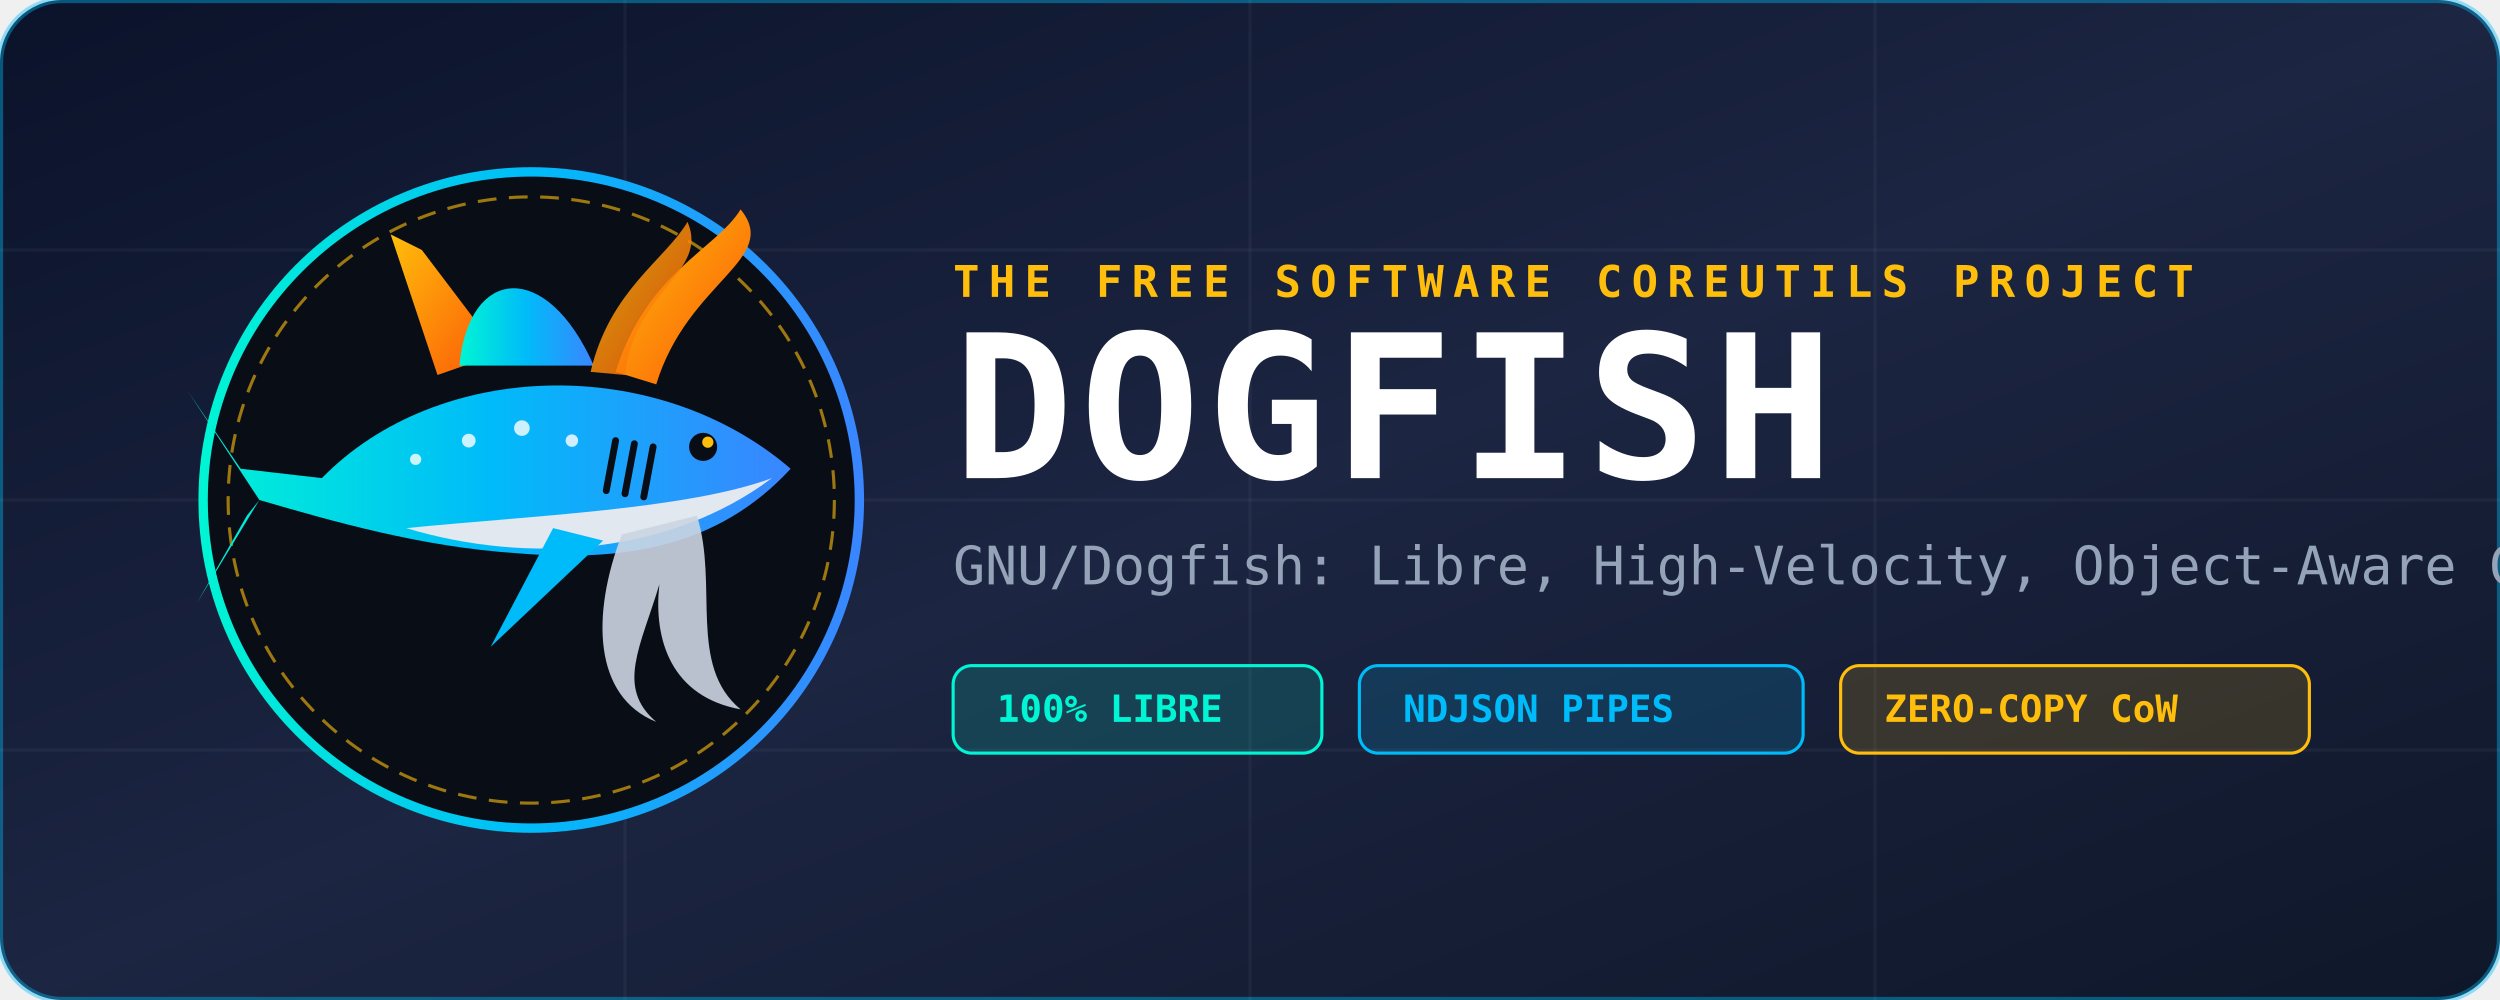
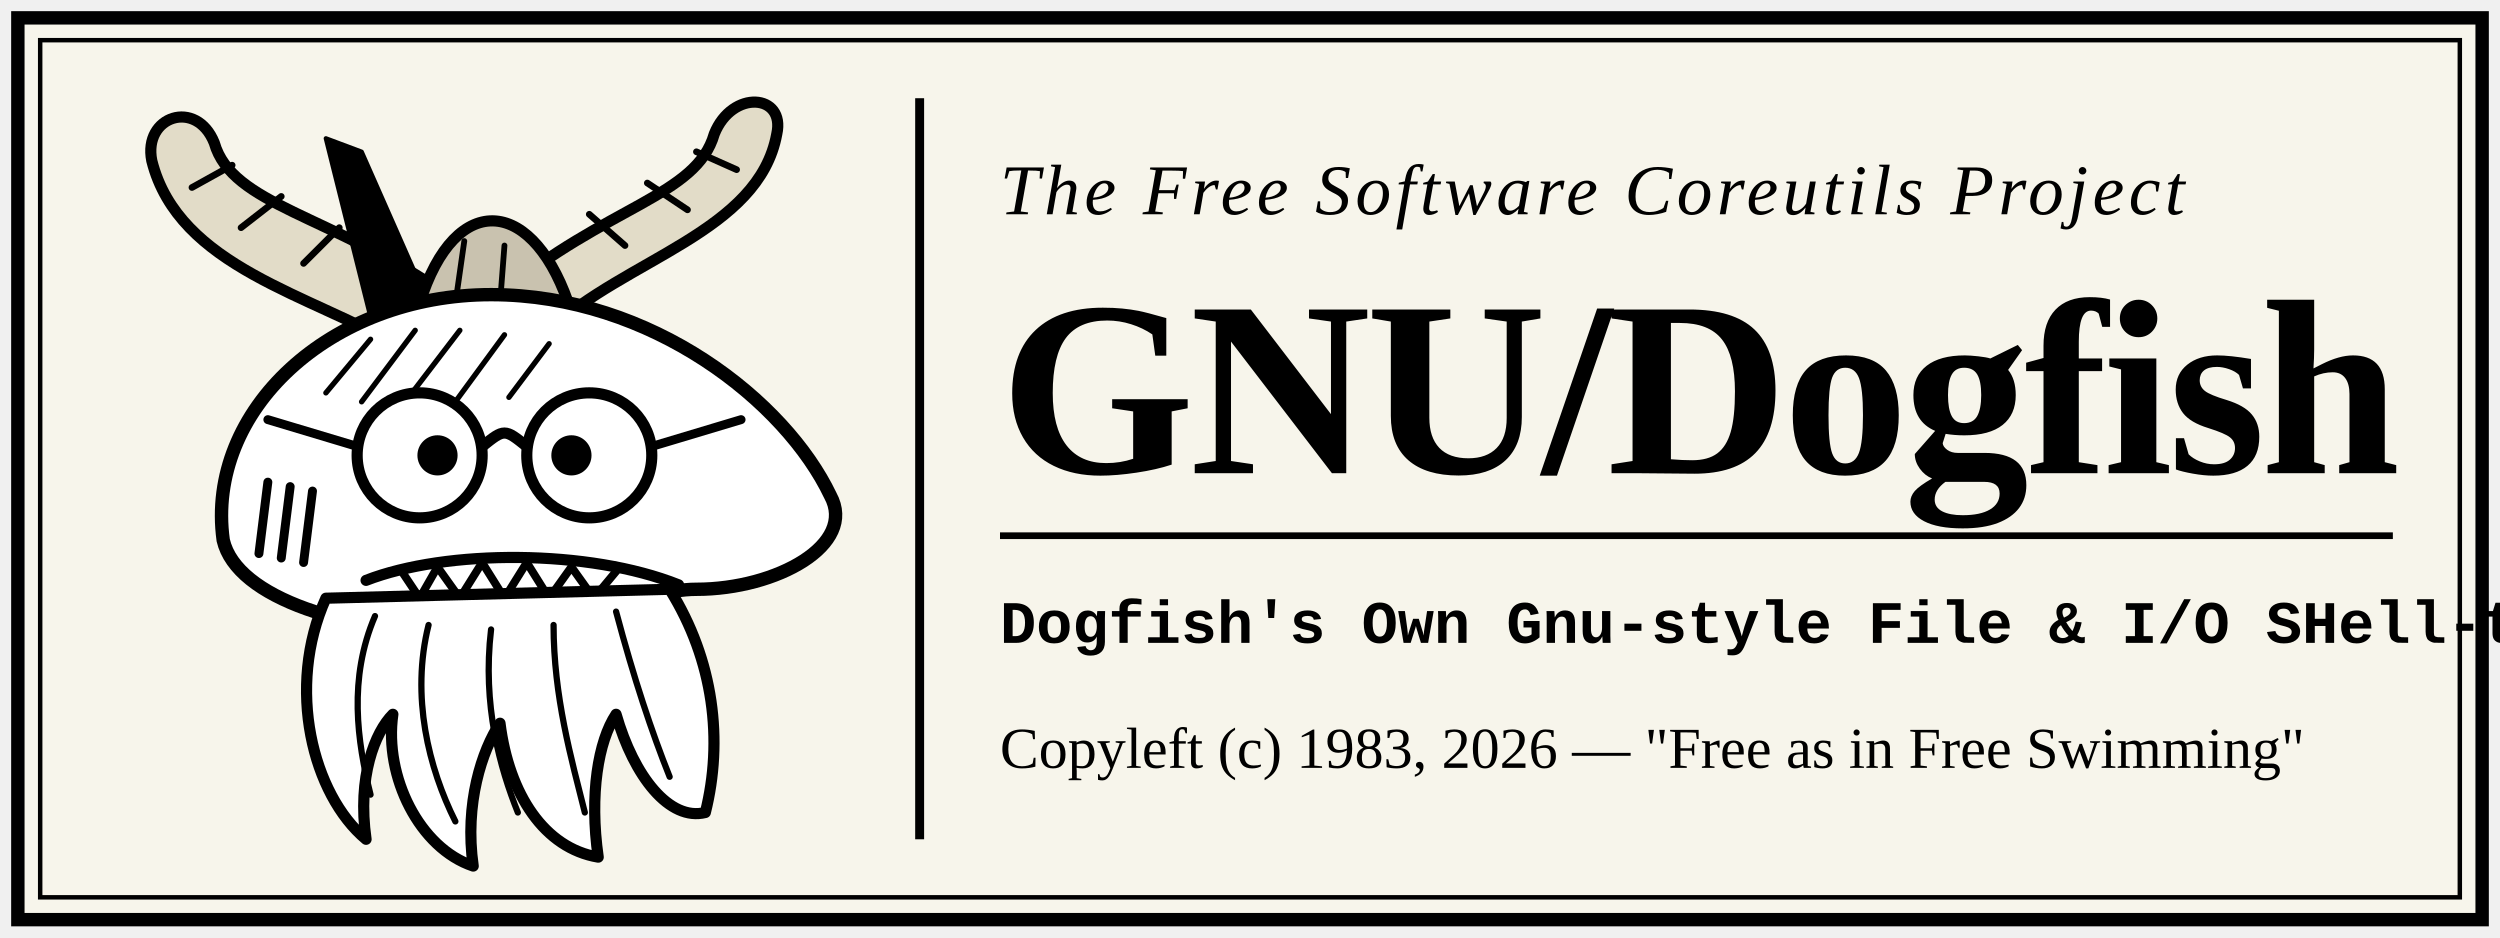
- <svg xmlns="http://www.w3.org/2000/svg" viewBox="0 0 800 320" width="100%" height="100%">
-   <defs>
-     <linearGradient id="bgGrad" x1="0%" y1="0%" x2="100%" y2="100%">
-       <stop offset="0%" stop-color="#0b132b" />
-       <stop offset="50%" stop-color="#1c2541" />
-       <stop offset="100%" stop-color="#0f172a" />
-     </linearGradient>
-     <linearGradient id="sharkGrad" x1="0%" y1="0%" x2="100%" y2="0%">
-       <stop offset="0%" stop-color="#00f5d4" />
-       <stop offset="50%" stop-color="#00bbf9" />
-       <stop offset="100%" stop-color="#3a86ff" />
-     </linearGradient>
-     <linearGradient id="hornGrad" x1="0%" y1="0%" x2="100%" y2="100%">
-       <stop offset="0%" stop-color="#ffbe0b" />
-       <stop offset="100%" stop-color="#fb5607" />
-     </linearGradient>
-   </defs>
-   <rect width="800" height="320" rx="20" fill="url(#bgGrad)" stroke="#00bbf9" stroke-width="2" stroke-opacity="0.4" />
-   <g stroke="#ffffff" stroke-opacity="0.04" stroke-width="1">
-     <line x1="0" y1="80" x2="800" y2="80" />
-     <line x1="0" y1="160" x2="800" y2="160" />
-     <line x1="0" y1="240" x2="800" y2="240" />
-     <line x1="200" y1="0" x2="200" y2="320" />
-     <line x1="400" y1="0" x2="400" y2="320" />
-     <line x1="600" y1="0" x2="600" y2="320" />
+ <svg xmlns="http://www.w3.org/2000/svg" viewBox="0 0 560 210" width="560" height="210">
+   <rect x="4" y="4" width="552" height="202" fill="#f7f5eb" stroke="#000000" stroke-width="3" />
+   <rect x="9" y="9" width="542" height="192" fill="none" stroke="#000000" stroke-width="1" />
+   <g transform="translate(18, 16)" stroke="#000000" stroke-linecap="round" stroke-linejoin="round">
+     <path d="M 72 62 C 52 50, 22 44, 16 20 C 14 10, 26 6, 30 16 C 34 30, 56 32, 82 50 Z" fill="#e2dcc8" stroke-width="2.5" />
+     <path d="M 105 58 C 122 42, 152 36, 156 14 C 158 5, 146 4, 142 14 C 138 28, 118 30, 94 50 Z" fill="#e2dcc8" stroke-width="2.5" />
+     <line x1="25" y1="26" x2="34" y2="21" stroke-width="1.5" />
+     <line x1="36" y1="35" x2="45" y2="28" stroke-width="1.5" />
+     <line x1="50" y1="43" x2="58" y2="35" stroke-width="1.5" />
+     <line x1="147" y1="22" x2="138" y2="18" stroke-width="1.5" />
+     <line x1="136" y1="31" x2="127" y2="25" stroke-width="1.5" />
+     <line x1="122" y1="39" x2="114" y2="32" stroke-width="1.5" />
+     <path d="M 65 55 L 55 15 L 63 18 L 78 52 Z" fill="#000000" />
+     <path d="M 76 52 C 84 26, 102 28, 110 54 Z" fill="#c9c2af" stroke-width="2.5" />
+     <line x1="86" y1="38" x2="84" y2="52" stroke-width="1.3" />
+     <line x1="95" y1="39" x2="94" y2="52" stroke-width="1.3" />
+     <path d="M 32 105 C 28 76, 56 50, 92 50 C 128 50, 158 74, 168 95 C 174 106, 156 116, 138 116 C 125 116, 112 126, 88 126 C 60 126, 35 118, 32 105 Z" fill="#ffffff" stroke-width="3" />
+     <line x1="65" y1="60" x2="55" y2="72" stroke-width="1.2" />
+     <line x1="75" y1="58" x2="63" y2="74" stroke-width="1.2" />
+     <line x1="85" y1="58" x2="72" y2="75" stroke-width="1.2" />
+     <line x1="95" y1="59" x2="84" y2="74" stroke-width="1.2" />
+     <line x1="105" y1="61" x2="96" y2="73" stroke-width="1.2" />
+     <circle cx="76" cy="86" r="14" fill="#ffffff" stroke-width="2.5" />
+     <circle cx="114" cy="86" r="14" fill="#ffffff" stroke-width="2.5" />
+     <path d="M 90 84 C 95 80, 95 80, 100 84" fill="none" stroke-width="2.5" />
+     <line x1="62" y1="84" x2="42" y2="78" stroke-width="2" />
+     <line x1="128" y1="84" x2="148" y2="78" stroke-width="2" />
+     <circle cx="80" cy="86" r="4" fill="#000000" />
+     <circle cx="110" cy="86" r="4" fill="#000000" />
+     <path d="M 66 96 C 72 101, 82 101, 86 96" fill="none" stroke-width="1.3" />
+     <path d="M 104 96 C 110 101, 120 101, 124 96" fill="none" stroke-width="1.3" />
+     <path d="M 64 114 C 82 107, 114 107, 134 115" fill="none" stroke-width="2.5" />
+     <polyline points="72,112 76,118 80,111 85,118 90,110 95,118 100,110 105,118 110,111 115,118 120,112" fill="none" stroke-width="1.8" />
+     <line x1="42" y1="92" x2="40" y2="108" stroke-width="2" />
+     <line x1="47" y1="93" x2="45" y2="109" stroke-width="2" />
+     <line x1="52" y1="94" x2="50" y2="110" stroke-width="2" />
+     <path d="M 55 118 C 46 138, 52 162, 64 172 C 62 158, 66 148, 70 144 C 68 158, 76 174, 88 178 C 86 164, 90 152, 94 146 C 96 162, 104 174, 116 176 C 114 162, 116 150, 120 144 C 124 158, 132 168, 140 166 C 144 150, 142 132, 132 116 Z" fill="#ffffff" stroke-width="2.5" />
+     <path d="M 66 122 C 60 136, 62 150, 65 162" fill="none" stroke-width="1.4" />
+     <path d="M 78 124 C 74 140, 78 156, 84 168" fill="none" stroke-width="1.4" />
+     <path d="M 92 125 C 90 142, 94 156, 98 166" fill="none" stroke-width="1.4" />
+     <path d="M 106 124 C 106 140, 110 154, 113 166" fill="none" stroke-width="1.4" />
+     <path d="M 120 121 C 124 136, 128 148, 132 158" fill="none" stroke-width="1.4" />
  </g>
-   <g transform="translate(55, 45)">
-     <circle cx="115" cy="115" r="105" fill="#090d16" stroke="url(#sharkGrad)" stroke-width="3" />
-     <circle cx="115" cy="115" r="97" fill="none" stroke="#ffbe0b" stroke-width="1" stroke-dasharray="6,4" stroke-opacity="0.6" />
-     <path d="M 85 75 L 70 30 L 80 35 L 105 68 Z" fill="url(#hornGrad)" />
-     <path d="M 92 72 C 95 40, 120 38, 135 72 Z" fill="url(#sharkGrad)" />
-     <path d="M 155 78 C 165 45, 195 38, 182 22 C 174 35, 152 42, 142 74 Z" fill="url(#hornGrad)" />
-     <path d="M 145 75 C 148 48, 172 42, 165 26 C 158 38, 140 48, 134 74 Z" fill="url(#hornGrad)" opacity="0.85" />
-     <path d="M 28 115 L 5 80 L 22 105 L 48 108 C 85 70, 155 68, 198 105 C 175 130, 145 135, 110 132 C 80 130, 52 122, 28 115 L 8 148 L 24 120 Z" fill="url(#sharkGrad)" />
-     <path d="M 75 124 C 115 136, 160 132, 192 108 C 165 118, 115 120, 75 124 Z" fill="#e2e8f0" />
-     <path d="M 122 124 L 102 162 L 138 128 Z" fill="#00bbf9" />
-     <circle cx="170" cy="98" r="4.5" fill="#090d16" />
-     <circle cx="171.5" cy="96.5" r="1.8" fill="#ffbe0b" />
-     <line x1="142" y1="96" x2="139" y2="112" stroke="#090d16" stroke-width="2.2" stroke-linecap="round" />
-     <line x1="148" y1="97" x2="145" y2="113" stroke="#090d16" stroke-width="2.2" stroke-linecap="round" />
-     <line x1="154" y1="98" x2="151" y2="114" stroke="#090d16" stroke-width="2.2" stroke-linecap="round" />
-     <path d="M 168 120 C 175 142, 165 168, 182 182 C 160 178, 154 160, 156 142 C 150 162, 142 175, 155 186 C 135 178, 134 152, 144 126 Z" fill="#cbd5e1" opacity="0.9" />
-     <circle cx="95" cy="96" r="2.2" fill="#ffffff" opacity="0.8" />
-     <circle cx="112" cy="92" r="2.5" fill="#ffffff" opacity="0.8" />
-     <circle cx="128" cy="96" r="2.0" fill="#ffffff" opacity="0.8" />
-     <circle cx="78" cy="102" r="1.8" fill="#ffffff" opacity="0.8" />
-   </g>
-   <g transform="translate(305, 95)">
-     <text x="0" y="0" font-family="ui-monospace, SFMono-Regular, Menlo, Monaco, Consolas, monospace" font-size="14" font-weight="bold" fill="#ffbe0b" letter-spacing="3">
-       THE FREE SOFTWARE COREUTILS PROJECT
+   <line x1="206" y1="22" x2="206" y2="188" stroke="#000000" stroke-width="2" />
+   <g transform="translate(224, 0)" fill="#000000">
+     <text x="0" y="48" font-family="Georgia, 'Times New Roman', Times, serif" font-size="16" font-style="italic" letter-spacing="1">
+       The Free Software Coreutils Project
    </text>
-     <text x="0" y="58" font-family="ui-monospace, SFMono-Regular, Menlo, Monaco, Consolas, monospace" font-size="64" font-weight="900" fill="#ffffff" letter-spacing="2">
-       DOGFISH
+     <text x="0" y="106" font-family="Georgia, 'Times New Roman', Times, serif" font-size="56" font-weight="bold" letter-spacing="-1">
+       GNU/Dogfish
    </text>
-     <text x="0" y="92" font-family="ui-monospace, SFMono-Regular, Menlo, Monaco, Consolas, monospace" font-size="17" fill="#94a3b8">
-       GNU/Dogfish: Libre, High-Velocity, Object-Aware Coreutils
+     <line x1="0" y1="120" x2="312" y2="120" stroke="#000000" stroke-width="1.5" />
+     <text x="0" y="144" font-family="'Courier New', Courier, monospace" font-size="13.5" font-weight="bold">
+        Dogfish's Own Gnu-style File &amp; I/O SHell-tools
    </text>
-     <g transform="translate(0, 118)" font-family="ui-monospace, SFMono-Regular, Menlo, Monaco, Consolas, monospace" font-size="12" font-weight="bold">
-       <rect x="0" y="0" width="118" height="28" rx="6" fill="#00f5d4" fill-opacity="0.15" stroke="#00f5d4" stroke-width="1" />
-       <text x="14" y="18" fill="#00f5d4">100% LIBRE</text>
-       <rect x="130" y="0" width="142" height="28" rx="6" fill="#00bbf9" fill-opacity="0.15" stroke="#00bbf9" stroke-width="1" />
-       <text x="144" y="18" fill="#00bbf9">NDJSON PIPES</text>
-       <rect x="284" y="0" width="150" height="28" rx="6" fill="#ffbe0b" fill-opacity="0.15" stroke="#ffbe0b" stroke-width="1" />
-       <text x="298" y="18" fill="#ffbe0b">ZERO-COPY CoW</text>
-     </g>
+     <text x="0" y="172" font-family="Georgia, 'Times New Roman', Times, serif" font-size="13">
+       Copyleft (c) 1983, 2026 — "Free as in Free Swimming"
+     </text>
  </g>
</svg>
